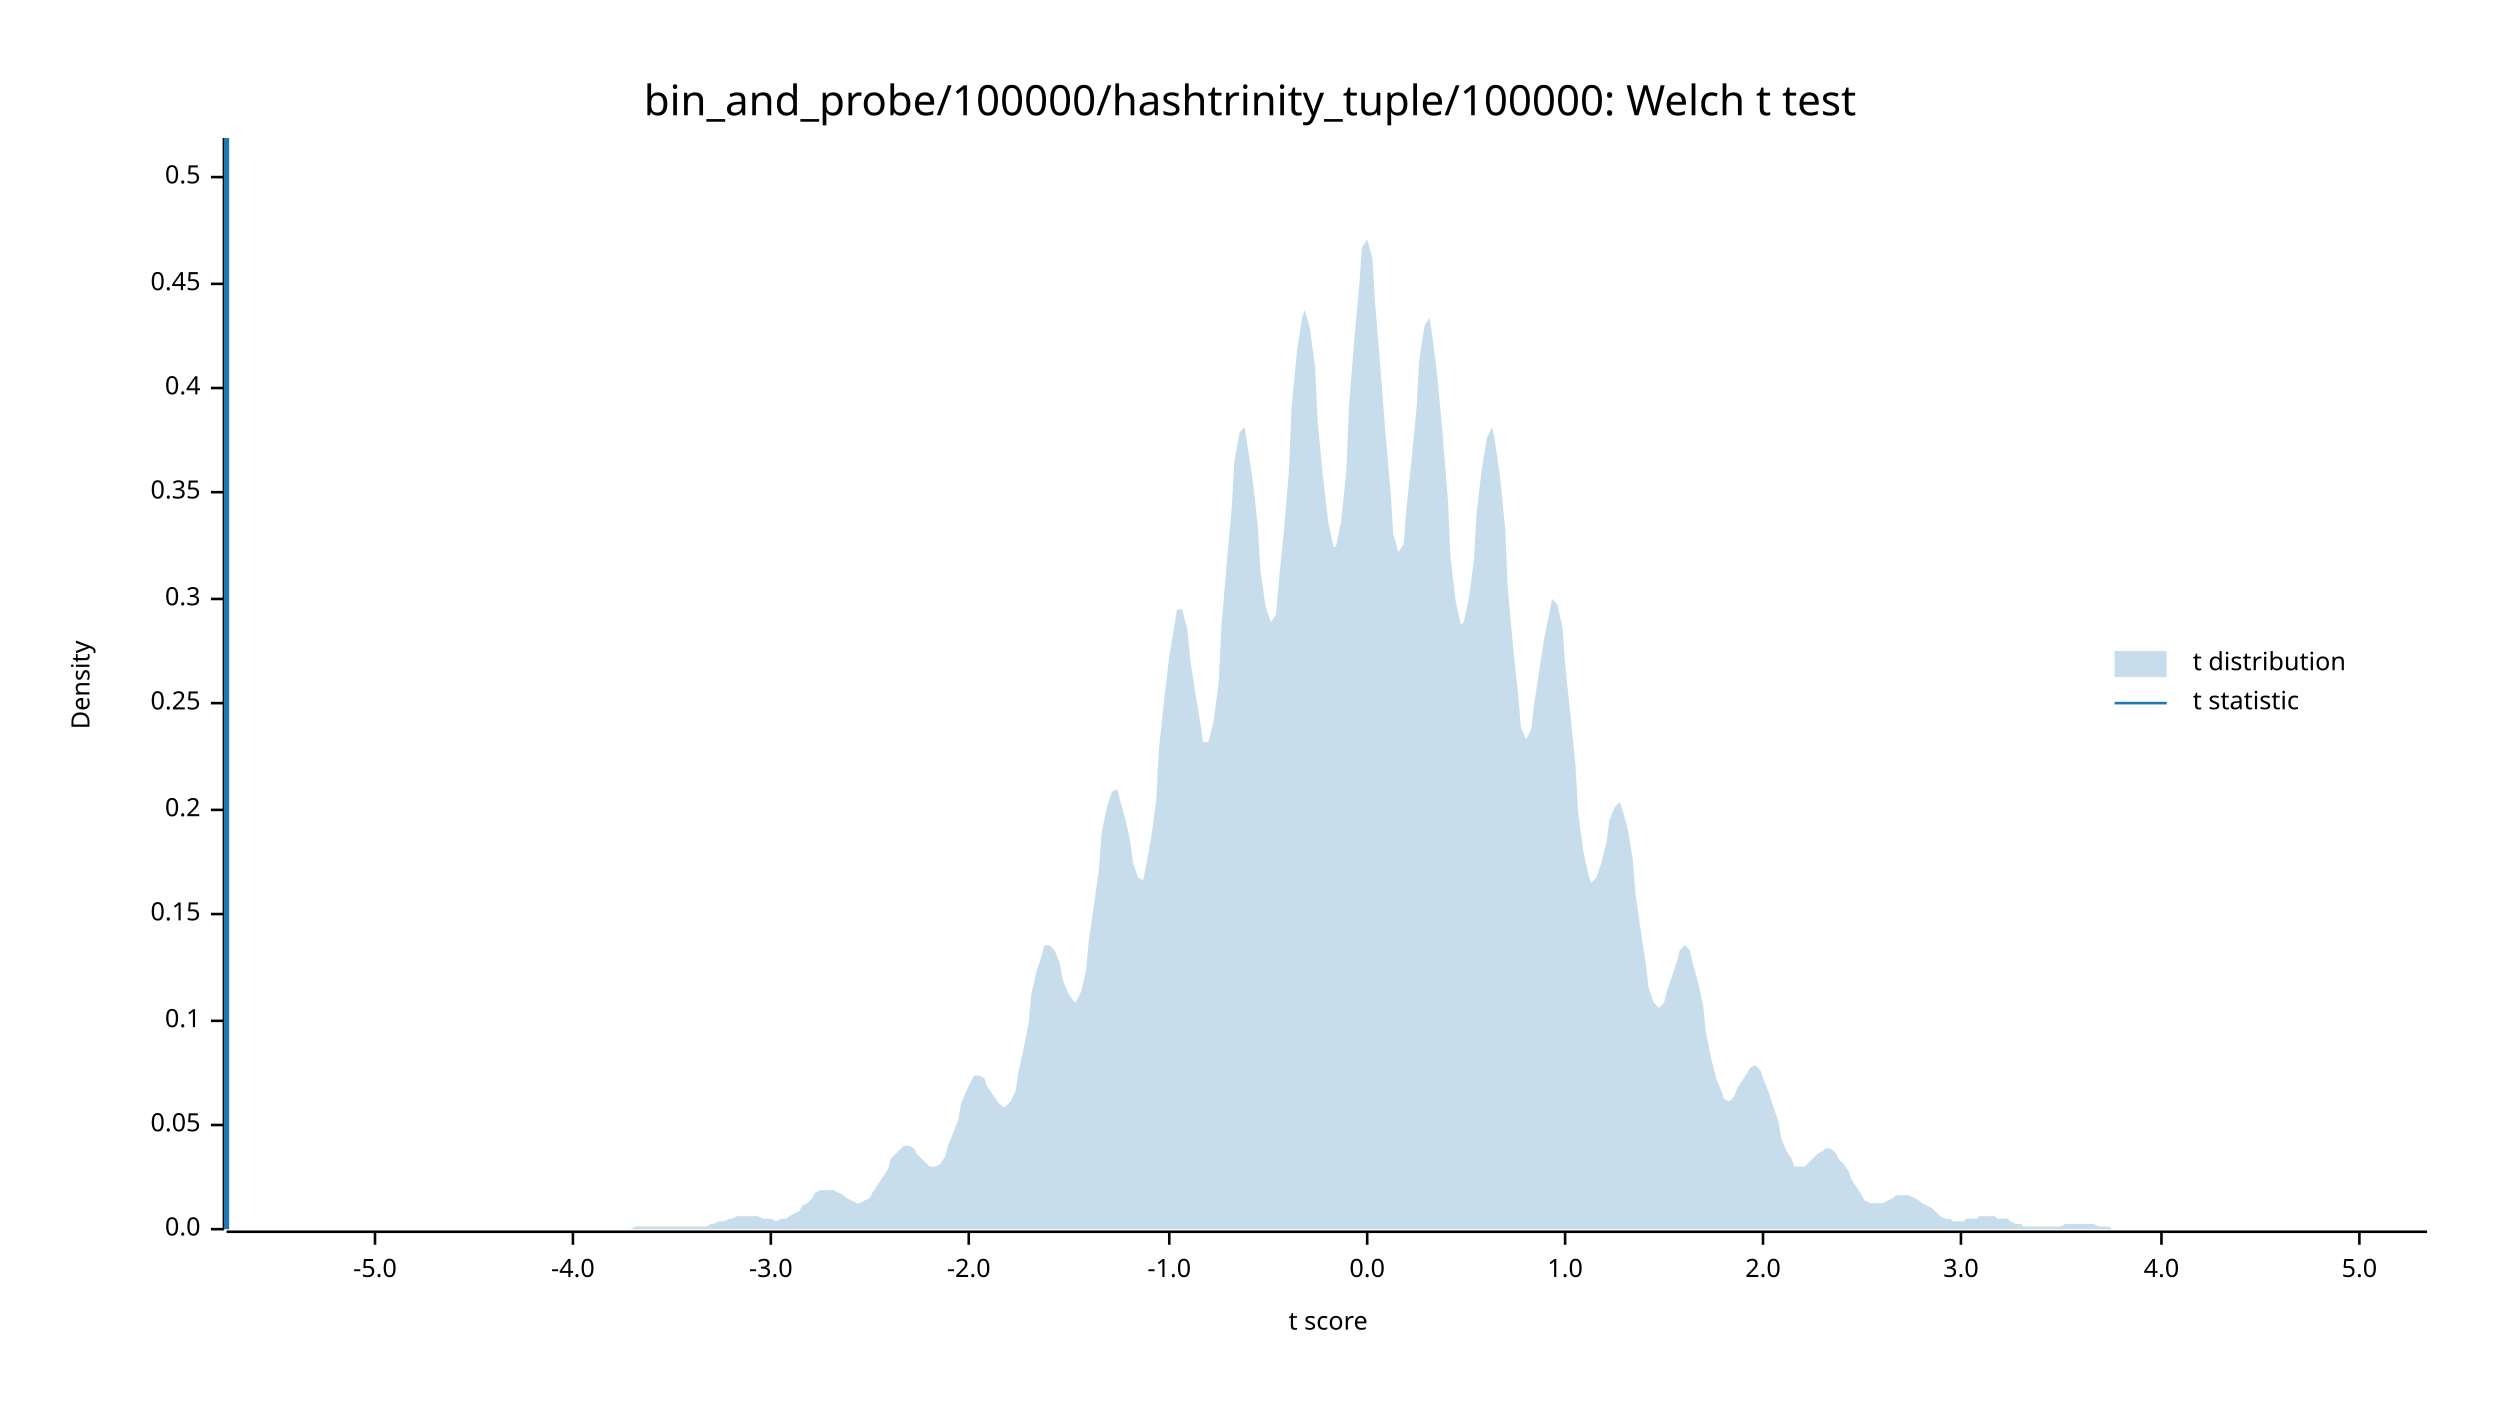
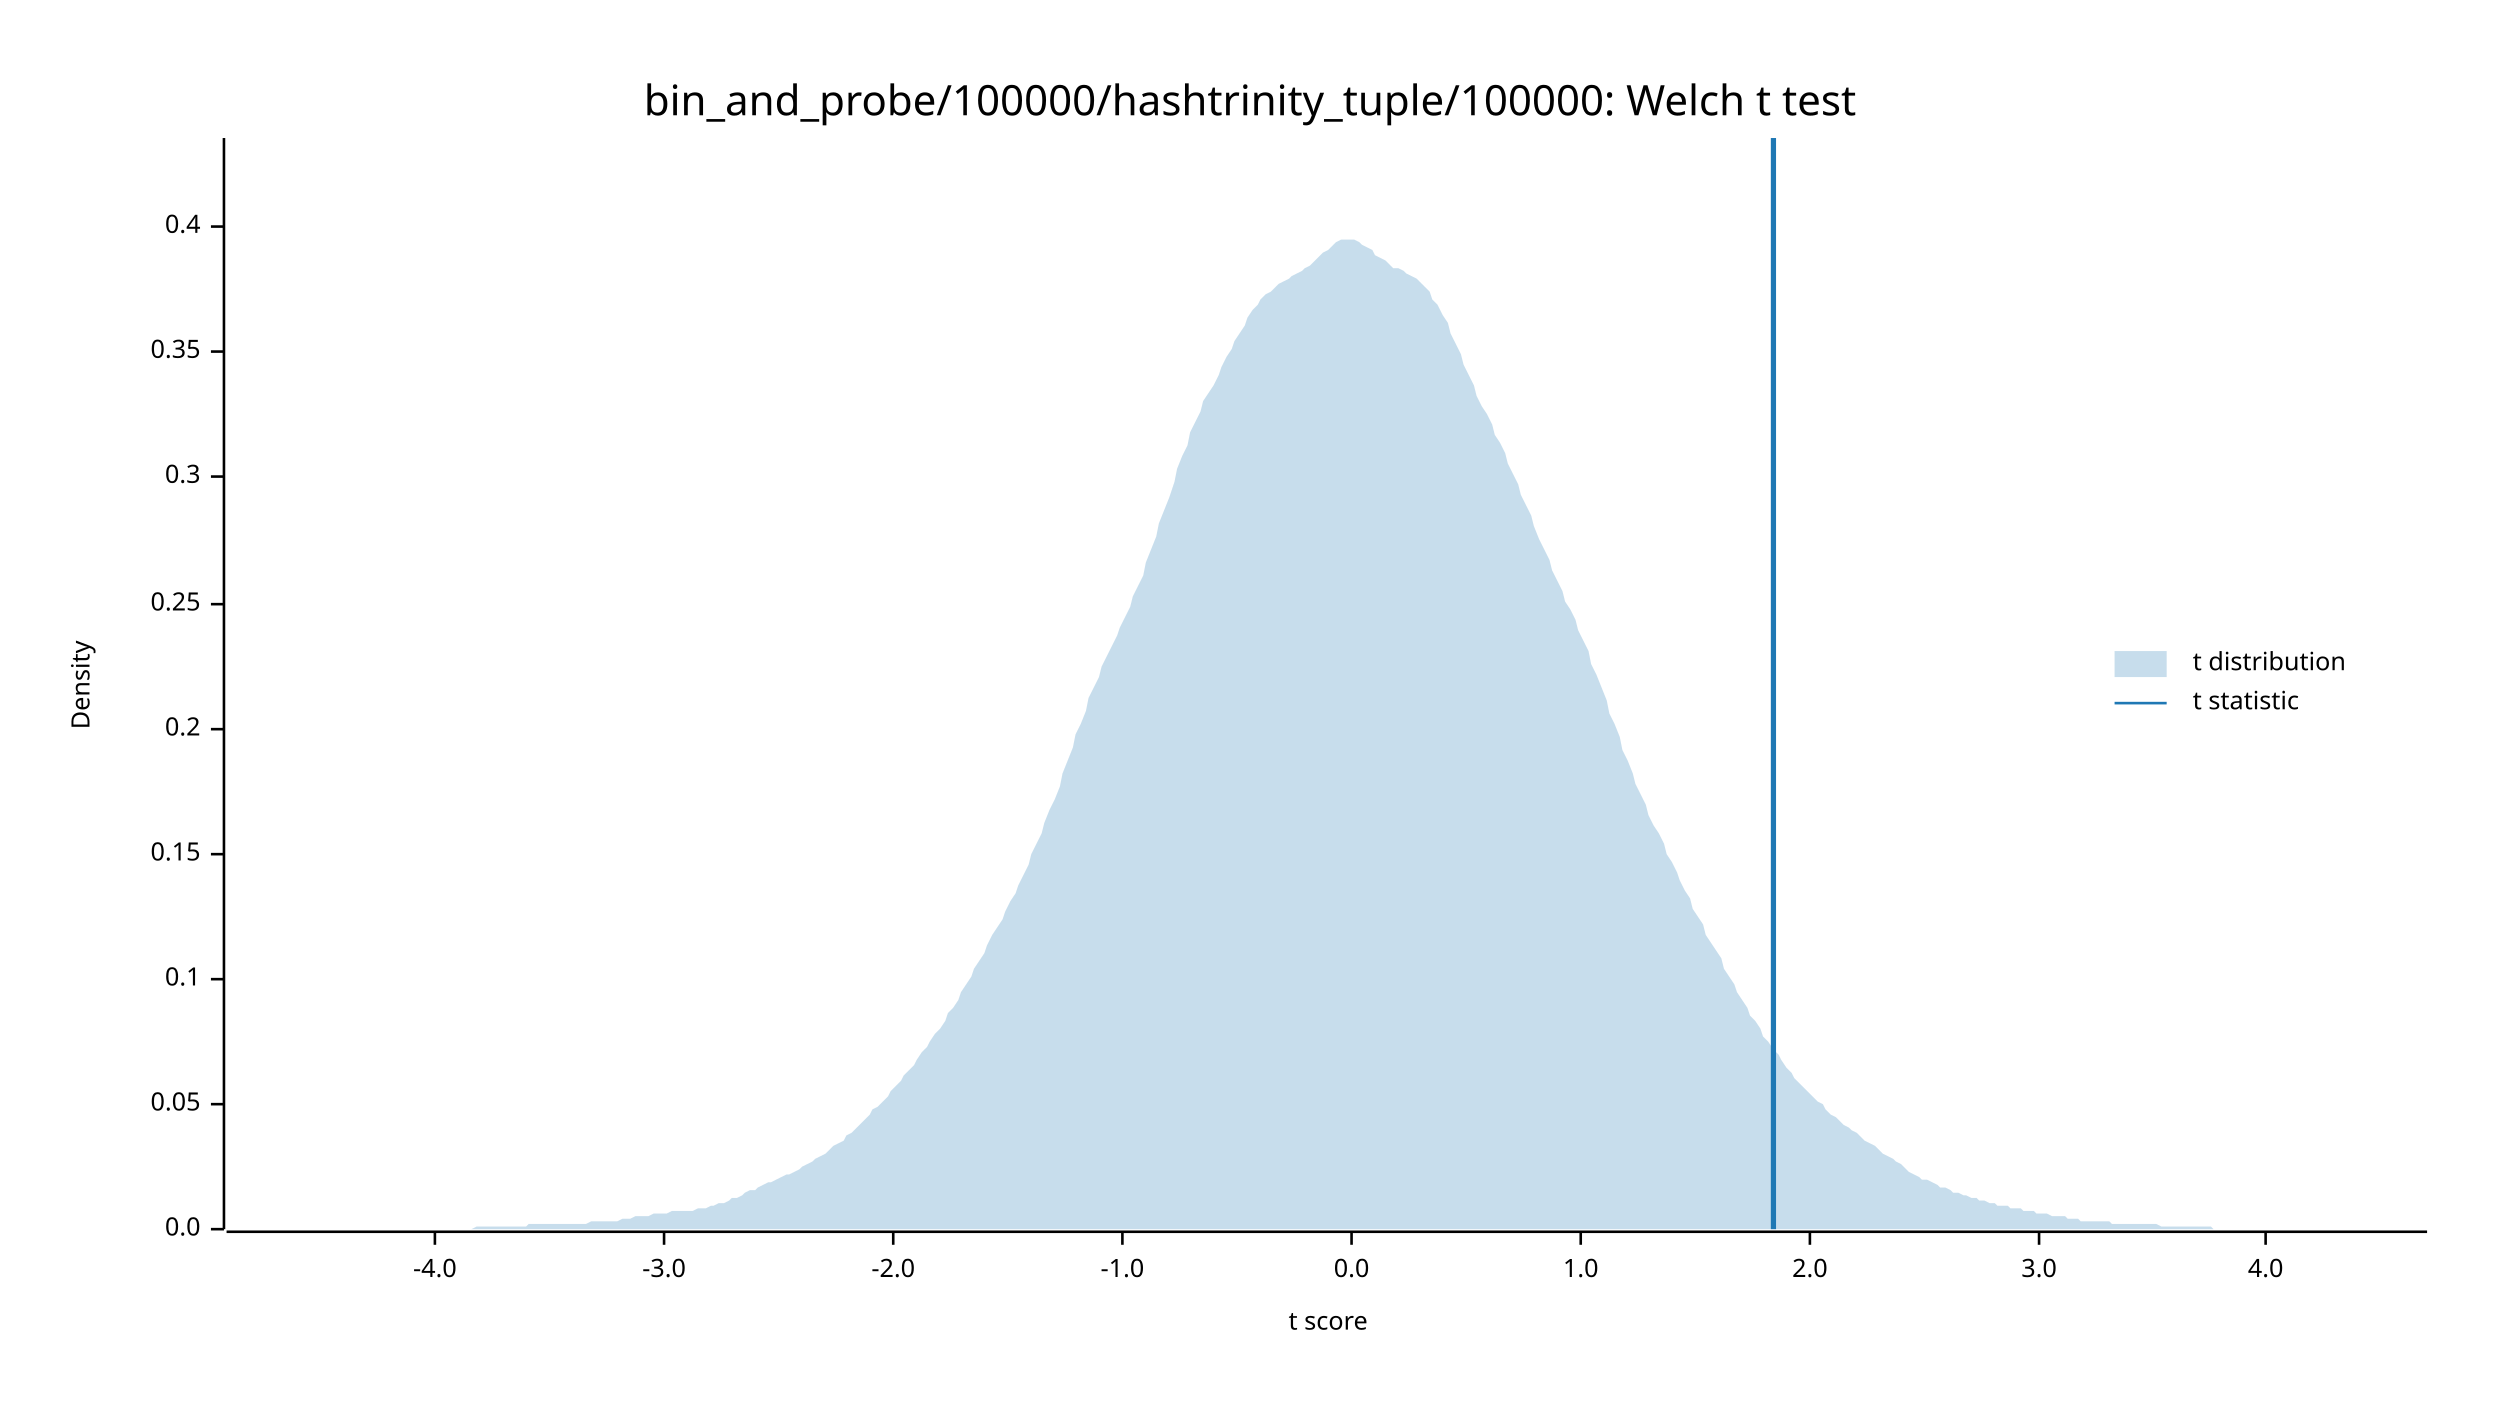
<svg xmlns="http://www.w3.org/2000/svg" width="960" height="540" viewBox="0 0 960 540">
  <text x="480" y="32" dy="0.76em" text-anchor="middle" font-family="sans-serif" font-size="16.129" opacity="1" fill="#000000">
bin_and_probe/100000/hashtrinity_tuple/100000: Welch t test
</text>
  <text x="27" y="263" dy="0.76em" text-anchor="middle" font-family="sans-serif" font-size="9.677" opacity="1" fill="#000000" transform="rotate(270, 27, 263)">
Density
</text>
  <text x="510" y="513" dy="-0.5ex" text-anchor="middle" font-family="sans-serif" font-size="9.677" opacity="1" fill="#000000">
t score
</text>
  <polyline fill="none" opacity="1" stroke="#000000" stroke-width="1" points="86,53 86,472 " />
  <text x="77" y="472" dy="0.5ex" text-anchor="end" font-family="sans-serif" font-size="9.677" opacity="1" fill="#000000">
0.0
</text>
  <polyline fill="none" opacity="1" stroke="#000000" stroke-width="1" points="81,472 86,472 " />
-   <text x="77" y="432" dy="0.5ex" text-anchor="end" font-family="sans-serif" font-size="9.677" opacity="1" fill="#000000">
+   <text x="77" y="424" dy="0.5ex" text-anchor="end" font-family="sans-serif" font-size="9.677" opacity="1" fill="#000000">
0.05
</text>
-   <polyline fill="none" opacity="1" stroke="#000000" stroke-width="1" points="81,432 86,432 " />
-   <text x="77" y="392" dy="0.5ex" text-anchor="end" font-family="sans-serif" font-size="9.677" opacity="1" fill="#000000">
+   <polyline fill="none" opacity="1" stroke="#000000" stroke-width="1" points="81,424 86,424 " />
+   <text x="77" y="376" dy="0.5ex" text-anchor="end" font-family="sans-serif" font-size="9.677" opacity="1" fill="#000000">
0.1
</text>
-   <polyline fill="none" opacity="1" stroke="#000000" stroke-width="1" points="81,392 86,392 " />
-   <text x="77" y="351" dy="0.5ex" text-anchor="end" font-family="sans-serif" font-size="9.677" opacity="1" fill="#000000">
+   <polyline fill="none" opacity="1" stroke="#000000" stroke-width="1" points="81,376 86,376 " />
+   <text x="77" y="328" dy="0.5ex" text-anchor="end" font-family="sans-serif" font-size="9.677" opacity="1" fill="#000000">
0.15
</text>
-   <polyline fill="none" opacity="1" stroke="#000000" stroke-width="1" points="81,351 86,351 " />
-   <text x="77" y="311" dy="0.5ex" text-anchor="end" font-family="sans-serif" font-size="9.677" opacity="1" fill="#000000">
+   <polyline fill="none" opacity="1" stroke="#000000" stroke-width="1" points="81,328 86,328 " />
+   <text x="77" y="280" dy="0.5ex" text-anchor="end" font-family="sans-serif" font-size="9.677" opacity="1" fill="#000000">
0.2
</text>
-   <polyline fill="none" opacity="1" stroke="#000000" stroke-width="1" points="81,311 86,311 " />
-   <text x="77" y="270" dy="0.5ex" text-anchor="end" font-family="sans-serif" font-size="9.677" opacity="1" fill="#000000">
+   <polyline fill="none" opacity="1" stroke="#000000" stroke-width="1" points="81,280 86,280 " />
+   <text x="77" y="232" dy="0.5ex" text-anchor="end" font-family="sans-serif" font-size="9.677" opacity="1" fill="#000000">
0.25
</text>
-   <polyline fill="none" opacity="1" stroke="#000000" stroke-width="1" points="81,270 86,270 " />
-   <text x="77" y="230" dy="0.5ex" text-anchor="end" font-family="sans-serif" font-size="9.677" opacity="1" fill="#000000">
+   <polyline fill="none" opacity="1" stroke="#000000" stroke-width="1" points="81,232 86,232 " />
+   <text x="77" y="183" dy="0.5ex" text-anchor="end" font-family="sans-serif" font-size="9.677" opacity="1" fill="#000000">
0.3
</text>
-   <polyline fill="none" opacity="1" stroke="#000000" stroke-width="1" points="81,230 86,230 " />
-   <text x="77" y="189" dy="0.5ex" text-anchor="end" font-family="sans-serif" font-size="9.677" opacity="1" fill="#000000">
+   <polyline fill="none" opacity="1" stroke="#000000" stroke-width="1" points="81,183 86,183 " />
+   <text x="77" y="135" dy="0.5ex" text-anchor="end" font-family="sans-serif" font-size="9.677" opacity="1" fill="#000000">
0.35
</text>
-   <polyline fill="none" opacity="1" stroke="#000000" stroke-width="1" points="81,189 86,189 " />
-   <text x="77" y="149" dy="0.5ex" text-anchor="end" font-family="sans-serif" font-size="9.677" opacity="1" fill="#000000">
+   <polyline fill="none" opacity="1" stroke="#000000" stroke-width="1" points="81,135 86,135 " />
+   <text x="77" y="87" dy="0.5ex" text-anchor="end" font-family="sans-serif" font-size="9.677" opacity="1" fill="#000000">
0.4
</text>
-   <polyline fill="none" opacity="1" stroke="#000000" stroke-width="1" points="81,149 86,149 " />
-   <text x="77" y="109" dy="0.5ex" text-anchor="end" font-family="sans-serif" font-size="9.677" opacity="1" fill="#000000">
- 0.45
- </text>
-   <polyline fill="none" opacity="1" stroke="#000000" stroke-width="1" points="81,109 86,109 " />
-   <text x="77" y="68" dy="0.5ex" text-anchor="end" font-family="sans-serif" font-size="9.677" opacity="1" fill="#000000">
- 0.5
- </text>
-   <polyline fill="none" opacity="1" stroke="#000000" stroke-width="1" points="81,68 86,68 " />
+   <polyline fill="none" opacity="1" stroke="#000000" stroke-width="1" points="81,87 86,87 " />
  <polyline fill="none" opacity="1" stroke="#000000" stroke-width="1" points="87,473 932,473 " />
-   <text x="144" y="483" dy="0.76em" text-anchor="middle" font-family="sans-serif" font-size="9.677" opacity="1" fill="#000000">
- -5.0
- </text>
-   <polyline fill="none" opacity="1" stroke="#000000" stroke-width="1" points="144,473 144,478 " />
-   <text x="220" y="483" dy="0.76em" text-anchor="middle" font-family="sans-serif" font-size="9.677" opacity="1" fill="#000000">
+   <text x="167" y="483" dy="0.76em" text-anchor="middle" font-family="sans-serif" font-size="9.677" opacity="1" fill="#000000">
-4.0
</text>
-   <polyline fill="none" opacity="1" stroke="#000000" stroke-width="1" points="220,473 220,478 " />
-   <text x="296" y="483" dy="0.76em" text-anchor="middle" font-family="sans-serif" font-size="9.677" opacity="1" fill="#000000">
+   <polyline fill="none" opacity="1" stroke="#000000" stroke-width="1" points="167,473 167,478 " />
+   <text x="255" y="483" dy="0.76em" text-anchor="middle" font-family="sans-serif" font-size="9.677" opacity="1" fill="#000000">
-3.0
</text>
-   <polyline fill="none" opacity="1" stroke="#000000" stroke-width="1" points="296,473 296,478 " />
-   <text x="372" y="483" dy="0.76em" text-anchor="middle" font-family="sans-serif" font-size="9.677" opacity="1" fill="#000000">
+   <polyline fill="none" opacity="1" stroke="#000000" stroke-width="1" points="255,473 255,478 " />
+   <text x="343" y="483" dy="0.76em" text-anchor="middle" font-family="sans-serif" font-size="9.677" opacity="1" fill="#000000">
-2.0
</text>
-   <polyline fill="none" opacity="1" stroke="#000000" stroke-width="1" points="372,473 372,478 " />
-   <text x="449" y="483" dy="0.76em" text-anchor="middle" font-family="sans-serif" font-size="9.677" opacity="1" fill="#000000">
+   <polyline fill="none" opacity="1" stroke="#000000" stroke-width="1" points="343,473 343,478 " />
+   <text x="431" y="483" dy="0.76em" text-anchor="middle" font-family="sans-serif" font-size="9.677" opacity="1" fill="#000000">
-1.0
</text>
-   <polyline fill="none" opacity="1" stroke="#000000" stroke-width="1" points="449,473 449,478 " />
-   <text x="525" y="483" dy="0.76em" text-anchor="middle" font-family="sans-serif" font-size="9.677" opacity="1" fill="#000000">
+   <polyline fill="none" opacity="1" stroke="#000000" stroke-width="1" points="431,473 431,478 " />
+   <text x="519" y="483" dy="0.76em" text-anchor="middle" font-family="sans-serif" font-size="9.677" opacity="1" fill="#000000">
0.0
</text>
-   <polyline fill="none" opacity="1" stroke="#000000" stroke-width="1" points="525,473 525,478 " />
-   <text x="601" y="483" dy="0.76em" text-anchor="middle" font-family="sans-serif" font-size="9.677" opacity="1" fill="#000000">
+   <polyline fill="none" opacity="1" stroke="#000000" stroke-width="1" points="519,473 519,478 " />
+   <text x="607" y="483" dy="0.76em" text-anchor="middle" font-family="sans-serif" font-size="9.677" opacity="1" fill="#000000">
1.0
</text>
-   <polyline fill="none" opacity="1" stroke="#000000" stroke-width="1" points="601,473 601,478 " />
-   <text x="677" y="483" dy="0.76em" text-anchor="middle" font-family="sans-serif" font-size="9.677" opacity="1" fill="#000000">
+   <polyline fill="none" opacity="1" stroke="#000000" stroke-width="1" points="607,473 607,478 " />
+   <text x="695" y="483" dy="0.76em" text-anchor="middle" font-family="sans-serif" font-size="9.677" opacity="1" fill="#000000">
2.0
</text>
-   <polyline fill="none" opacity="1" stroke="#000000" stroke-width="1" points="677,473 677,478 " />
-   <text x="753" y="483" dy="0.76em" text-anchor="middle" font-family="sans-serif" font-size="9.677" opacity="1" fill="#000000">
+   <polyline fill="none" opacity="1" stroke="#000000" stroke-width="1" points="695,473 695,478 " />
+   <text x="783" y="483" dy="0.76em" text-anchor="middle" font-family="sans-serif" font-size="9.677" opacity="1" fill="#000000">
3.0
</text>
-   <polyline fill="none" opacity="1" stroke="#000000" stroke-width="1" points="753,473 753,478 " />
-   <text x="830" y="483" dy="0.76em" text-anchor="middle" font-family="sans-serif" font-size="9.677" opacity="1" fill="#000000">
+   <polyline fill="none" opacity="1" stroke="#000000" stroke-width="1" points="783,473 783,478 " />
+   <text x="870" y="483" dy="0.76em" text-anchor="middle" font-family="sans-serif" font-size="9.677" opacity="1" fill="#000000">
4.0
</text>
-   <polyline fill="none" opacity="1" stroke="#000000" stroke-width="1" points="830,473 830,478 " />
-   <text x="906" y="483" dy="0.76em" text-anchor="middle" font-family="sans-serif" font-size="9.677" opacity="1" fill="#000000">
- 5.0
- </text>
-   <polyline fill="none" opacity="1" stroke="#000000" stroke-width="1" points="906,473 906,478 " />
-   <polygon opacity="0.25" fill="#1F78B4" points="87,472 88,472 90,472 92,472 93,472 95,472 97,472 98,472 100,472 102,472 103,472 105,472 107,472 109,472 110,472 112,472 114,472 115,472 117,472 119,472 120,472 122,472 124,472 125,472 127,472 129,472 131,472 132,472 134,472 136,472 137,472 139,472 141,472 142,472 144,472 146,472 147,472 149,472 151,472 153,472 154,472 156,472 158,472 159,472 161,472 163,472 164,472 166,472 168,472 169,472 171,472 173,472 175,472 176,472 178,472 180,472 181,472 183,472 185,472 186,472 188,472 190,472 191,472 193,472 195,472 197,472 198,472 200,472 202,472 203,472 205,472 207,472 208,472 210,472 212,472 214,472 215,472 217,472 219,472 220,472 222,472 224,472 225,472 227,472 229,472 230,472 232,472 234,472 236,472 237,472 239,472 241,472 242,472 244,471 246,471 247,471 249,471 251,471 252,471 254,471 256,471 258,471 259,471 261,471 263,471 264,471 266,471 268,471 269,471 271,471 273,470 274,470 276,469 278,469 280,468 281,468 283,467 285,467 286,467 288,467 290,467 291,467 293,468 295,468 296,468 298,469 300,468 302,468 303,467 305,466 307,465 308,463 310,462 312,460 313,458 315,457 317,457 318,457 320,457 322,458 324,459 325,460 327,461 329,462 330,462 332,461 334,460 335,458 337,455 339,452 341,449 342,445 344,443 346,441 347,440 349,440 351,441 352,443 354,445 356,447 357,448 359,448 361,447 363,444 364,440 366,435 368,430 369,424 371,419 373,415 374,413 376,413 378,414 379,417 381,420 383,423 385,425 386,425 388,423 390,419 391,412 393,403 395,393 396,382 398,373 400,367 401,363 403,363 405,365 407,370 408,376 410,381 412,384 413,385 415,381 417,373 418,362 420,348 422,334 423,320 425,310 427,304 429,303 430,307 432,314 434,323 435,331 437,337 439,338 440,333 442,322 444,307 445,288 447,269 449,252 451,240 452,234 454,234 456,242 457,253 459,266 461,278 462,285 464,285 466,277 468,262 469,241 471,217 473,195 474,177 476,166 478,164 479,171 481,184 483,202 484,219 486,233 488,239 490,236 491,224 493,204 495,180 496,156 498,135 500,122 501,119 503,126 505,141 506,162 508,183 510,200 512,210 513,210 515,200 517,181 518,156 520,131 522,109 523,95 525,92 527,99 528,116 530,140 532,166 534,189 535,205 537,212 539,209 540,196 542,177 544,156 545,138 547,125 549,122 550,129 552,145 554,167 556,192 557,214 559,231 561,240 562,239 564,230 566,215 567,197 569,180 571,168 573,164 574,169 576,183 578,203 579,226 581,248 583,267 584,279 586,284 588,280 589,271 591,258 593,245 595,235 596,230 598,232 600,241 601,255 603,274 605,294 606,312 608,327 610,336 611,339 613,337 615,331 617,323 618,315 620,310 622,308 623,311 625,318 627,330 628,343 630,357 632,370 633,379 635,385 637,387 639,385 640,381 642,375 644,369 645,365 647,363 649,365 650,370 652,377 654,386 655,396 657,406 659,414 661,419 662,422 664,423 666,421 667,418 669,415 671,412 672,410 674,409 676,411 677,414 679,419 681,425 683,431 684,437 686,442 688,445 689,448 691,448 693,448 694,447 696,445 698,443 700,442 701,441 703,441 705,443 706,445 708,447 710,450 711,453 713,456 715,459 716,461 718,462 720,462 722,462 723,462 725,461 727,460 728,459 730,459 732,459 733,459 735,460 737,461 738,462 740,463 742,464 744,466 745,467 747,468 749,468 750,469 752,469 754,469 755,468 757,468 759,468 760,467 762,467 764,467 766,467 767,468 769,468 771,468 772,469 774,470 776,470 777,471 779,471 781,471 782,471 784,471 786,471 788,471 789,471 791,471 793,470 794,470 796,470 798,470 799,470 801,470 803,470 804,470 806,471 808,471 810,471 811,472 813,472 815,472 816,472 818,472 820,472 821,472 823,472 825,472 827,472 828,472 830,472 832,472 833,472 835,472 837,472 838,472 840,472 842,472 843,472 845,472 847,472 849,472 850,472 852,472 854,472 855,472 857,472 859,472 860,472 862,472 864,472 865,472 867,472 869,472 871,472 872,472 874,472 876,472 877,472 879,472 881,472 882,472 884,472 886,472 887,472 889,472 891,472 893,472 894,472 896,472 898,472 899,472 901,472 903,472 904,472 906,472 908,472 909,472 911,472 913,472 915,472 916,472 918,472 920,472 921,472 923,472 925,472 926,472 928,472 930,472 932,472 932,472 87,472 " />
-   <polyline fill="none" opacity="1" stroke="#1F78B4" stroke-width="2" points="87,472 87,53 " />
+   <polyline fill="none" opacity="1" stroke="#000000" stroke-width="1" points="870,473 870,478 " />
+   <polygon opacity="0.25" fill="#1F78B4" points="87,472 88,472 90,472 92,472 93,472 95,472 97,472 98,472 100,472 102,472 103,472 105,472 107,472 109,472 110,472 112,472 114,472 115,472 117,472 119,472 120,472 122,472 124,472 125,472 127,472 129,472 131,472 132,472 134,472 136,472 137,472 139,472 141,472 142,472 144,472 146,472 147,472 149,472 151,472 153,472 154,472 156,472 158,472 159,472 161,472 163,472 164,472 166,472 168,472 169,472 171,472 173,472 175,472 176,472 178,472 180,472 181,472 183,471 185,471 186,471 188,471 190,471 191,471 193,471 195,471 197,471 198,471 200,471 202,471 203,470 205,470 207,470 208,470 210,470 212,470 214,470 215,470 217,470 219,470 220,470 222,470 224,470 225,470 227,469 229,469 230,469 232,469 234,469 236,469 237,469 239,468 241,468 242,468 244,467 246,467 247,467 249,467 251,466 252,466 254,466 256,466 258,465 259,465 261,465 263,465 264,465 266,465 268,464 269,464 271,464 273,463 274,463 276,462 278,462 280,461 281,460 283,460 285,459 286,458 288,457 290,457 291,456 293,455 295,454 296,454 298,453 300,452 302,451 303,451 305,450 307,449 308,448 310,447 312,446 313,445 315,444 317,443 318,442 320,440 322,439 324,438 325,436 327,435 329,433 330,432 332,430 334,428 335,426 337,425 339,423 341,421 342,419 344,417 346,415 347,413 349,411 351,409 352,407 354,404 356,402 357,400 359,397 361,395 363,392 364,389 366,387 368,384 369,381 371,378 373,375 374,372 376,369 378,366 379,363 381,359 383,356 385,353 386,350 388,346 390,343 391,340 393,336 395,332 396,328 398,324 400,320 401,316 403,311 405,307 407,302 408,297 410,292 412,287 413,282 415,278 417,273 418,268 420,264 422,260 423,256 425,252 427,248 429,244 430,241 432,237 434,233 435,229 437,225 439,221 440,216 442,211 444,206 445,201 447,196 449,191 451,185 452,180 454,175 456,171 457,166 459,162 461,158 462,154 464,151 466,148 468,144 469,141 471,137 473,134 474,131 476,128 478,125 479,122 481,119 483,117 484,115 486,113 488,112 490,110 491,109 493,108 495,107 496,106 498,105 500,104 501,103 503,102 505,100 506,99 508,97 510,96 512,94 513,93 515,92 517,92 518,92 520,92 522,93 523,94 525,95 527,96 528,98 530,99 532,100 534,102 535,103 537,103 539,104 540,105 542,106 544,107 545,108 547,110 549,112 550,115 552,117 554,121 556,124 557,128 559,132 561,136 562,140 564,144 566,148 567,152 569,156 571,159 573,163 574,167 576,170 578,174 579,178 581,182 583,186 584,190 586,194 588,198 589,202 591,207 593,211 595,215 596,219 598,223 600,227 601,231 603,234 605,238 606,242 608,246 610,250 611,255 613,259 615,264 617,269 618,274 620,278 622,283 623,288 625,292 627,297 628,301 630,305 632,309 633,313 635,317 637,320 639,324 640,328 642,331 644,335 645,338 647,342 649,345 650,349 652,352 654,355 655,359 657,362 659,365 661,368 662,372 664,375 666,378 667,381 669,384 671,387 672,390 674,392 676,395 677,398 679,400 681,403 683,405 684,407 686,410 688,412 689,414 691,416 693,418 694,419 696,421 698,423 700,424 701,426 703,428 705,429 706,430 708,432 710,433 711,434 713,435 715,437 716,438 718,439 720,440 722,442 723,443 725,444 727,445 728,446 730,447 732,449 733,450 735,451 737,452 738,453 740,453 742,454 744,455 745,456 747,456 749,457 750,458 752,458 754,459 755,459 757,460 759,460 760,461 762,461 764,462 766,462 767,463 769,463 771,463 772,464 774,464 776,464 777,465 779,465 781,465 782,466 784,466 786,466 788,467 789,467 791,467 793,467 794,468 796,468 798,468 799,469 801,469 803,469 804,469 806,469 808,469 810,469 811,470 813,470 815,470 816,470 818,470 820,470 821,470 823,470 825,470 827,470 828,470 830,471 832,471 833,471 835,471 837,471 838,471 840,471 842,471 843,471 845,471 847,471 849,471 850,472 852,472 854,472 855,472 857,472 859,472 860,472 862,472 864,472 865,472 867,472 869,472 871,472 872,472 874,472 876,472 877,472 879,472 881,472 882,472 884,472 886,472 887,472 889,472 891,472 893,472 894,472 896,472 898,472 899,472 901,472 903,472 904,472 906,472 908,472 909,472 911,472 913,472 915,472 916,472 918,472 920,472 921,472 923,472 925,472 926,472 928,472 930,472 932,472 932,472 87,472 " />
+   <polyline fill="none" opacity="1" stroke="#1F78B4" stroke-width="2" points="681,472 681,53 " />
  <text x="842" y="250" dy="0.76em" text-anchor="start" font-family="sans-serif" font-size="9.677" opacity="1" fill="#000000">
t distribution
</text>
  <text x="842" y="265" dy="0.76em" text-anchor="start" font-family="sans-serif" font-size="9.677" opacity="1" fill="#000000">
t statistic
</text>
  <rect x="812" y="250" width="20" height="10" opacity="0.25" fill="#1F78B4" stroke="none" />
  <polyline fill="none" opacity="1" stroke="#1F78B4" stroke-width="1" points="812,270 832,270 " />
</svg>
